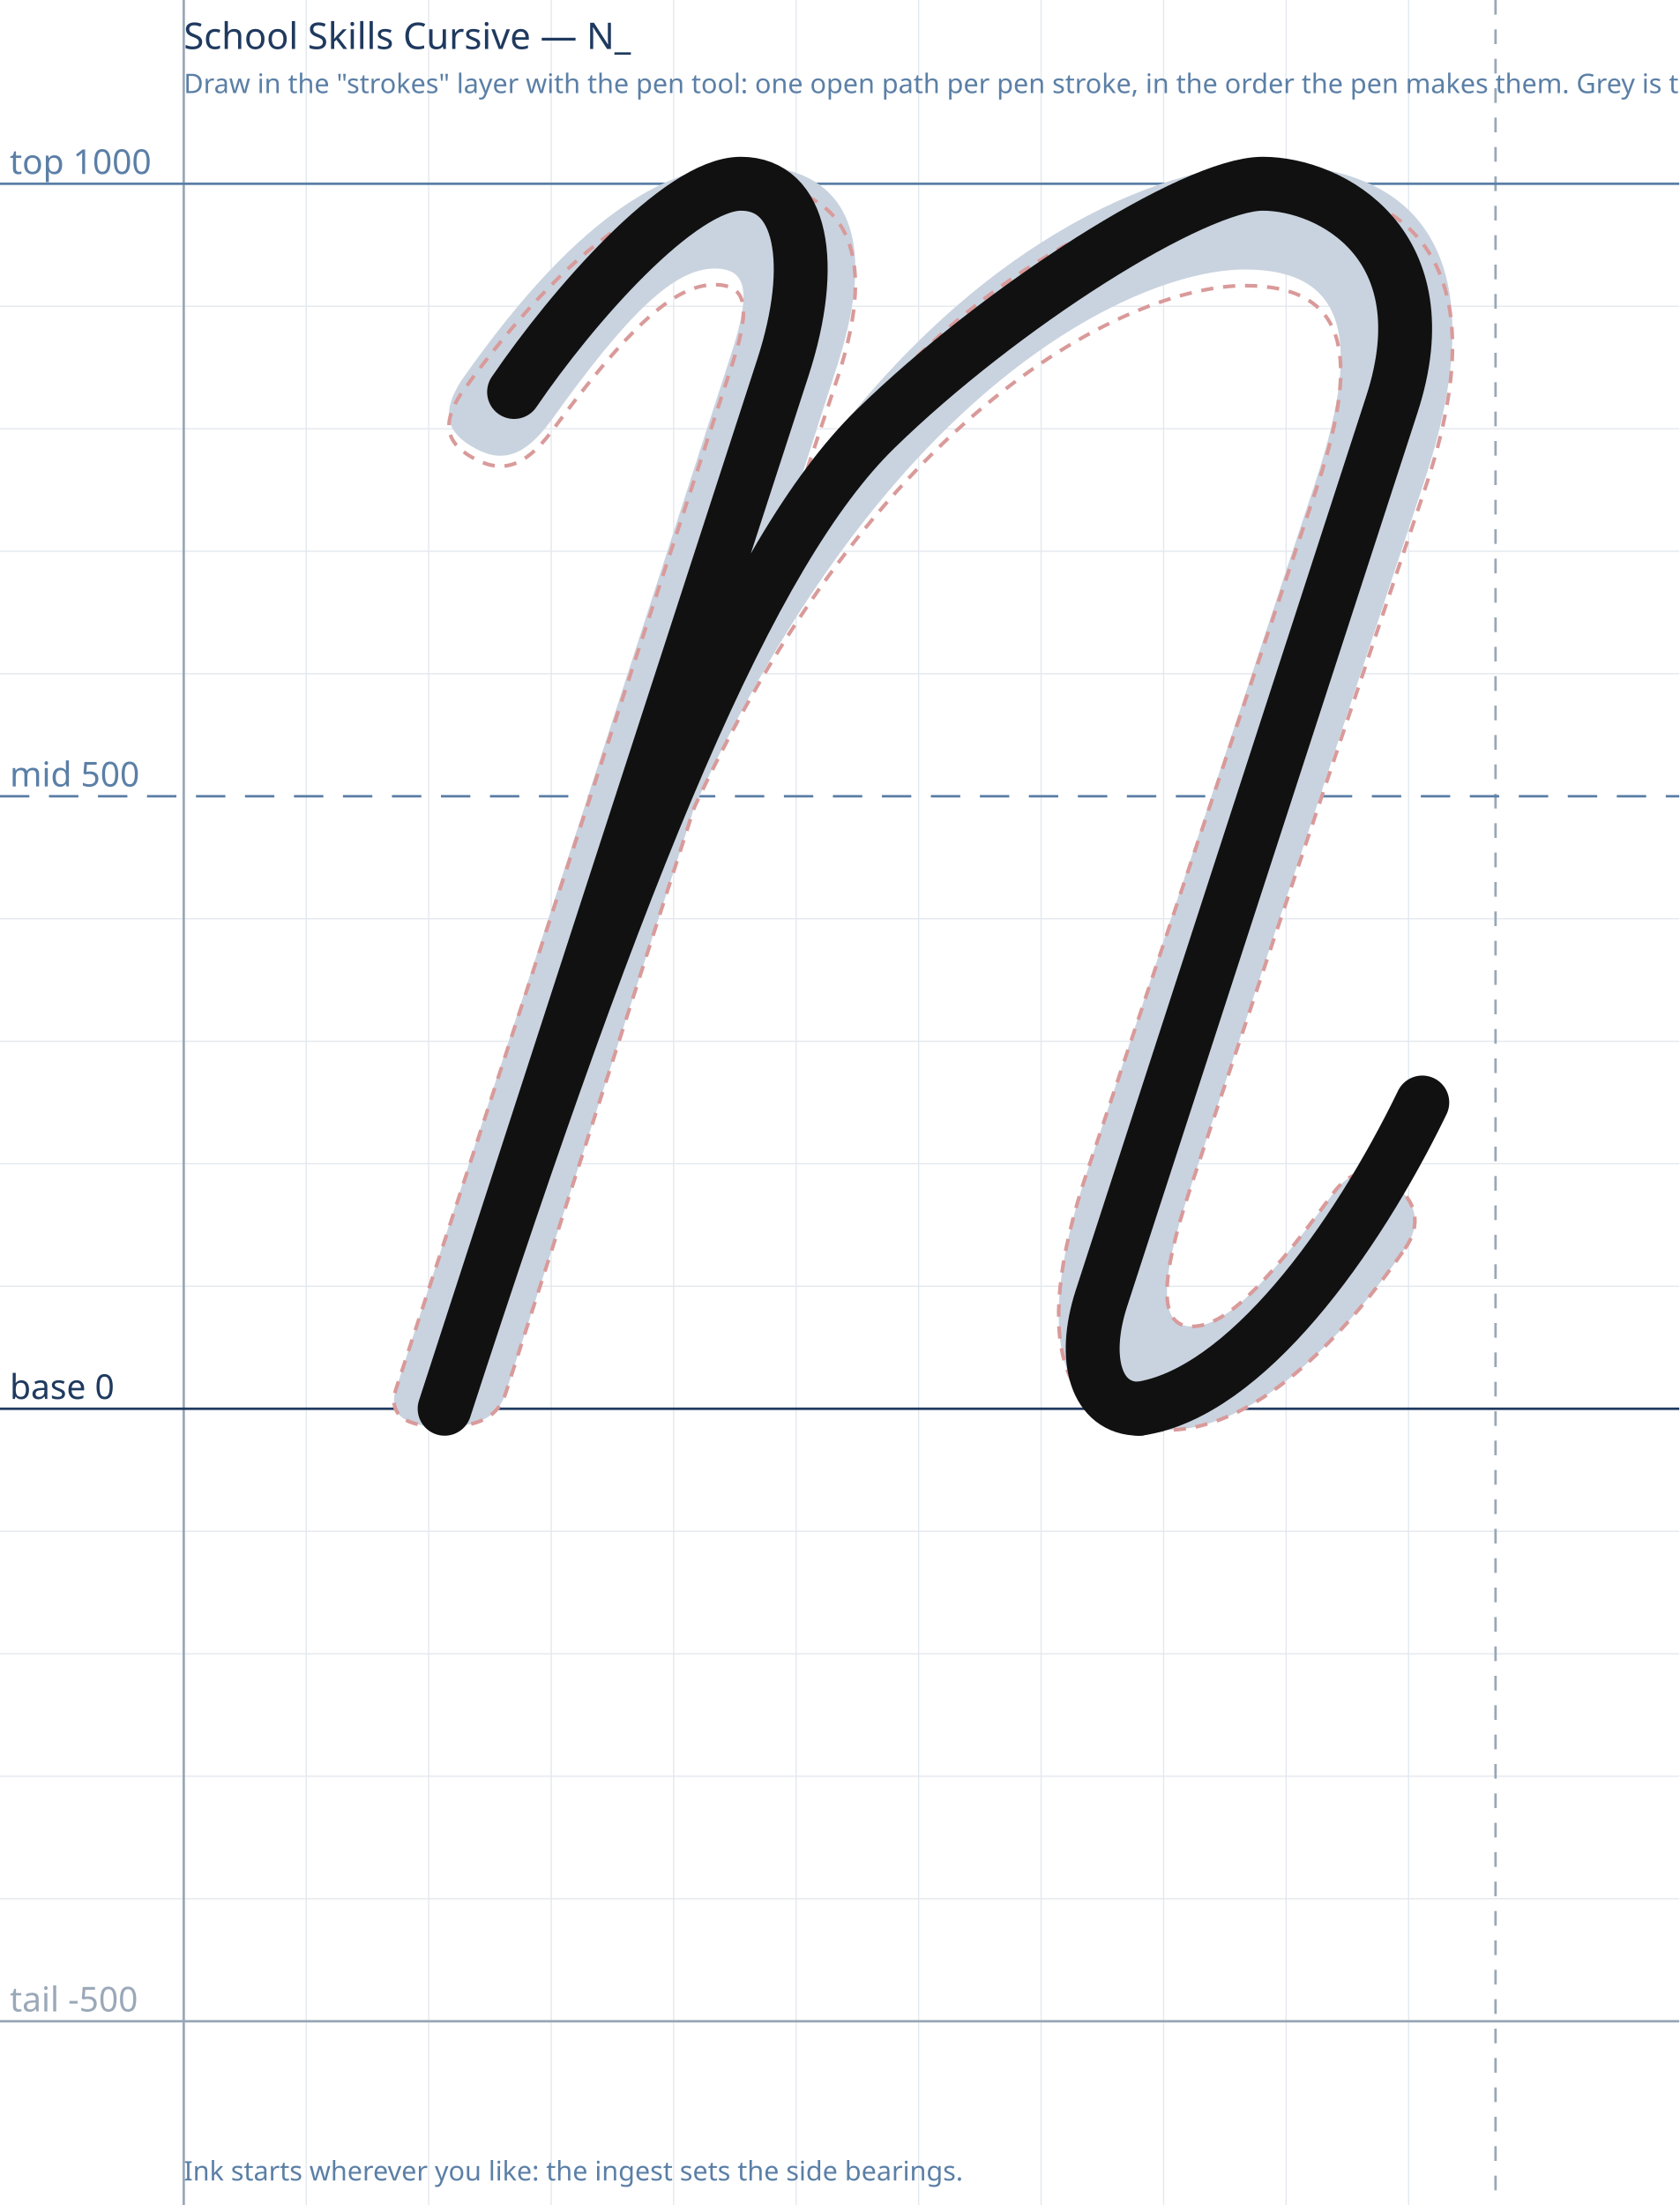
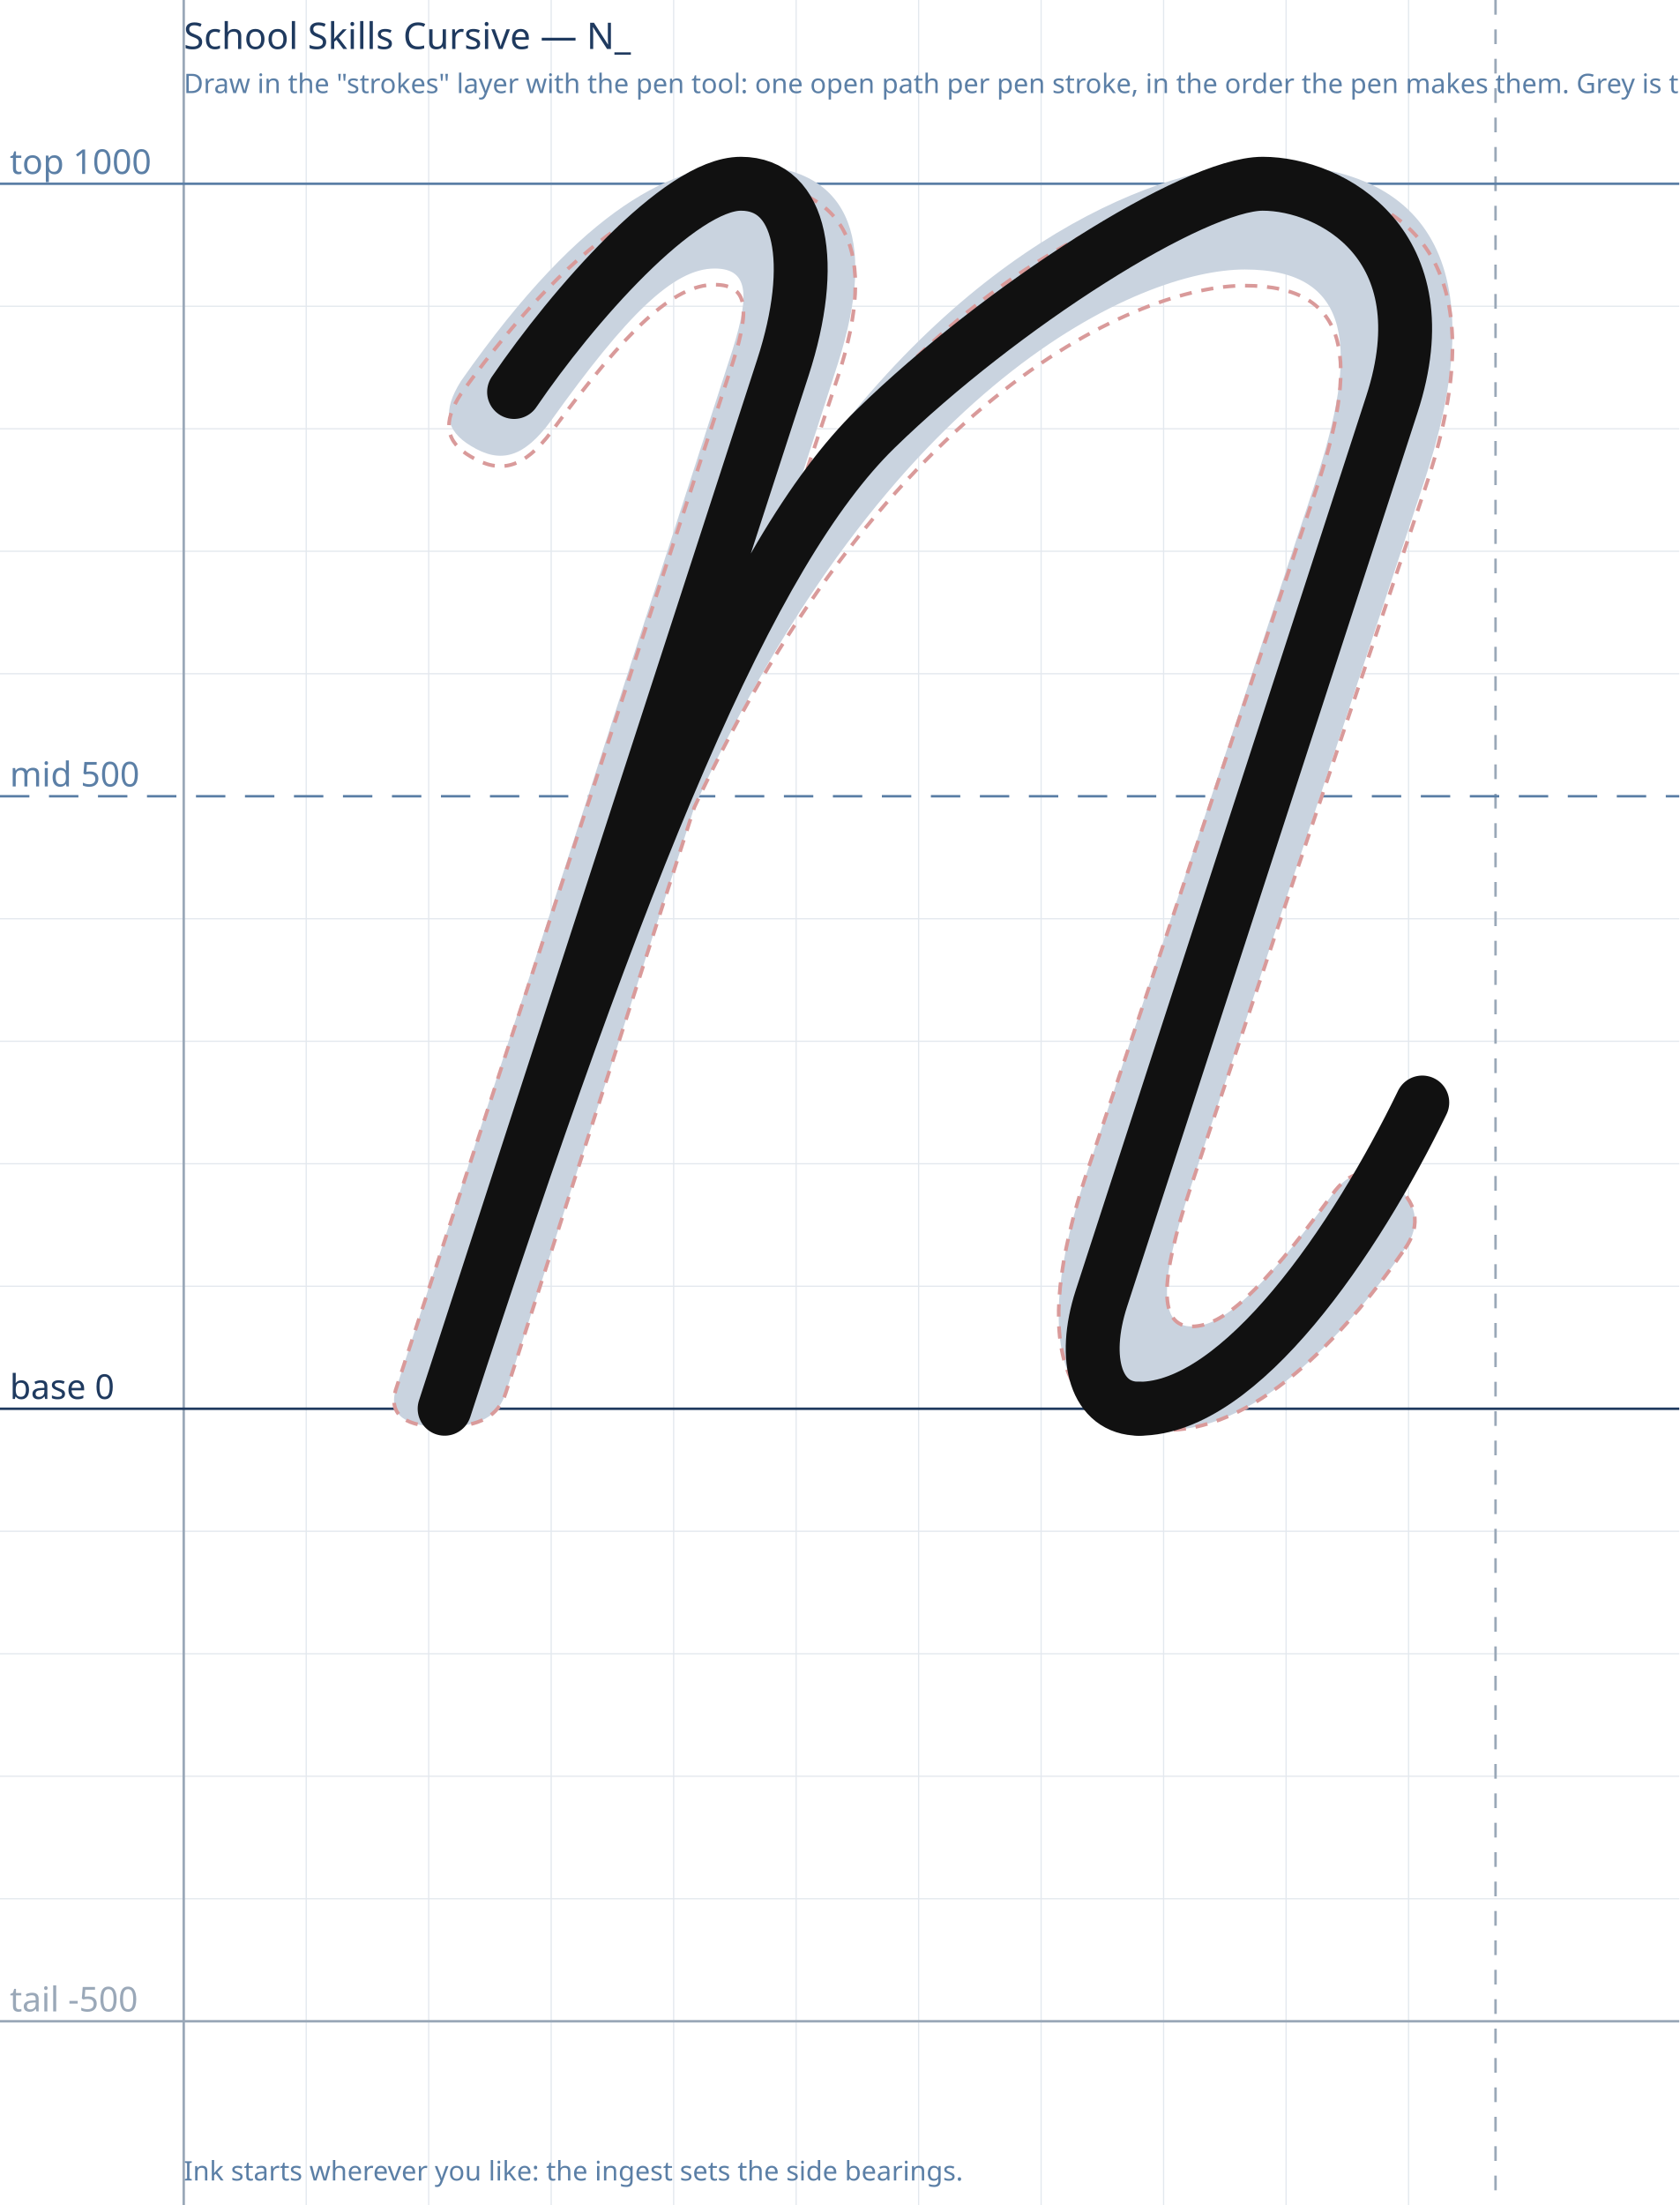
<svg xmlns="http://www.w3.org/2000/svg" width="685.5" height="900" viewBox="0 0 1371 1800" data-hand="cursive" data-glyph="N_" data-units="1000" data-origin="150" data-baseline="1150">
  <g id="ruling">
    <line x1="0" y1="1550" x2="1371" y2="1550" stroke="#e3e8ee" stroke-width="1" />
    <line x1="0" y1="1450" x2="1371" y2="1450" stroke="#e3e8ee" stroke-width="1" />
    <line x1="0" y1="1350" x2="1371" y2="1350" stroke="#e3e8ee" stroke-width="1" />
    <line x1="0" y1="1250" x2="1371" y2="1250" stroke="#e3e8ee" stroke-width="1" />
    <line x1="0" y1="1050" x2="1371" y2="1050" stroke="#e3e8ee" stroke-width="1" />
    <line x1="0" y1="950" x2="1371" y2="950" stroke="#e3e8ee" stroke-width="1" />
    <line x1="0" y1="850" x2="1371" y2="850" stroke="#e3e8ee" stroke-width="1" />
    <line x1="0" y1="750" x2="1371" y2="750" stroke="#e3e8ee" stroke-width="1" />
    <line x1="0" y1="550" x2="1371" y2="550" stroke="#e3e8ee" stroke-width="1" />
    <line x1="0" y1="450" x2="1371" y2="450" stroke="#e3e8ee" stroke-width="1" />
    <line x1="0" y1="350" x2="1371" y2="350" stroke="#e3e8ee" stroke-width="1" />
    <line x1="0" y1="250" x2="1371" y2="250" stroke="#e3e8ee" stroke-width="1" />
    <line x1="150" y1="0" x2="150" y2="1800" stroke="#e3e8ee" stroke-width="1" />
    <line x1="250" y1="0" x2="250" y2="1800" stroke="#e3e8ee" stroke-width="1" />
    <line x1="350" y1="0" x2="350" y2="1800" stroke="#e3e8ee" stroke-width="1" />
    <line x1="450" y1="0" x2="450" y2="1800" stroke="#e3e8ee" stroke-width="1" />
    <line x1="550" y1="0" x2="550" y2="1800" stroke="#e3e8ee" stroke-width="1" />
    <line x1="650" y1="0" x2="650" y2="1800" stroke="#e3e8ee" stroke-width="1" />
    <line x1="750" y1="0" x2="750" y2="1800" stroke="#e3e8ee" stroke-width="1" />
    <line x1="850" y1="0" x2="850" y2="1800" stroke="#e3e8ee" stroke-width="1" />
    <line x1="950" y1="0" x2="950" y2="1800" stroke="#e3e8ee" stroke-width="1" />
    <line x1="1050" y1="0" x2="1050" y2="1800" stroke="#e3e8ee" stroke-width="1" />
    <line x1="1150" y1="0" x2="1150" y2="1800" stroke="#e3e8ee" stroke-width="1" />
    <line x1="150" y1="0" x2="150" y2="1800" stroke="#9aa8b8" stroke-width="2" />
    <line x1="1221" y1="0" x2="1221" y2="1800" stroke="#9aa8b8" stroke-width="2" stroke-dasharray="12 12" />
    <line x1="0" y1="150" x2="1371" y2="150" stroke="#5b7fa6" stroke-width="2" />
    <text x="8" y="142" font-family="sans-serif" font-size="28" fill="#5b7fa6">top 1000</text>
    <line x1="0" y1="650" x2="1371" y2="650" stroke="#5b7fa6" stroke-width="2" stroke-dasharray="24 16" />
    <text x="8" y="642" font-family="sans-serif" font-size="28" fill="#5b7fa6">mid 500</text>
    <line x1="0" y1="1150" x2="1371" y2="1150" stroke="#1f3a5f" stroke-width="2" />
    <text x="8" y="1142" font-family="sans-serif" font-size="28" fill="#1f3a5f">base 0</text>
    <line x1="0" y1="1650" x2="1371" y2="1650" stroke="#9aa8b8" stroke-width="2" />
    <text x="8" y="1642" font-family="sans-serif" font-size="28" fill="#9aa8b8">tail -500</text>
  </g>
  <g id="outline-body">
    <path d="M 1147 1019.4 C 1160.6 1000.2 1157.4 980.2 1136 965.4 C 1117.6 953.6 1102.2 954.4 1087.2 975.8 C 1028.8 1055.6 998 1082.8 973 1082.8 C 946.6 1082.8 945.6 1048.4 972.4 968.2 L 1162 395.4 C 1216.2 233.4 1180 134.2 1033 134.2 C 948.4 134.2 789 197.2 652.2 395.8 L 684 297 C 718 190.6 691.2 134.6 607 134.6 C 552.2 134.6 478.2 165.4 376.4 311 C 361 335.4 363.6 351.4 384.4 364 C 408.8 379 427.8 373.6 450.2 343 C 511.6 257.2 549.8 219.2 583.4 219.2 C 612.8 219.2 612.2 243 595.4 293.8 L 323 1134.8 C 317 1155.8 332 1164.8 362 1164.8 C 392 1164.8 407 1155.8 413 1136.8 L 566.8 659.2 C 724.4 310.8 930.8 220 1016.2 220 C 1105 220 1109.4 285.2 1073.8 394 L 887.4 957 C 839.4 1101 868.8 1167.4 952.4 1167.4 C 1030.8 1167.4 1104.8 1080.6 1147 1019.4 Z" fill="#c9d3df" fill-rule="evenodd" />
  </g>
  <g id="outline-reach">
    <path d="M 1147 1019.4 C 1160.6 1000.2 1157.4 980.2 1136 965.4 C 1117.6 953.6 1102.2 954.4 1087.2 975.8 C 1028.8 1055.6 998 1082.8 973 1082.8 C 946.6 1082.8 945.6 1048.4 972.4 968.2 L 1162 403.199 C 1216.2 246.161 1180 150 1033 150 C 948.4 150 789 211.07 652.2 403.587 L 684 307.813 C 718 204.672 691.2 150.388 607 150.388 C 552.2 150.388 478.2 180.244 376.4 321.384 C 361 345.037 363.6 360.547 384.4 372.761 C 408.8 387.301 427.8 382.067 450.2 352.404 C 511.6 269.232 549.8 232.396 583.4 232.396 C 612.8 232.396 612.2 255.467 595.4 304.711 L 323 1134.8 C 317 1155.8 332 1164.8 362 1164.8 C 392 1164.8 407 1155.8 413 1136.8 L 566.8 659.2 C 724.4 321.19 930.8 233.172 1016.2 233.172 C 1105 233.172 1109.4 296.375 1073.8 401.842 L 887.4 957 C 839.4 1101 868.8 1167.4 952.4 1167.4 C 1030.8 1167.4 1104.8 1080.6 1147 1019.4 Z" fill="none" stroke="#d99a9a" stroke-width="3" stroke-dasharray="10 8" fill-rule="evenodd" />
  </g>
  <g id="notes">
    <text x="150" y="40" font-family="sans-serif" font-size="30" fill="#1f3a5f">School Skills Cursive — N_</text>
    <text x="150" y="76" font-family="sans-serif" font-size="22" fill="#5b7fa6">Draw in the "strokes" layer with the pen tool: one open path per pen stroke, in the order the pen makes them. Grey is the shape; red dashes are how far the tall or hanging part goes.</text>
    <text x="150" y="1780" font-family="sans-serif" font-size="22" fill="#5b7fa6">Ink starts wherever you like: the ingest sets the side bearings.</text>
  </g>
  <g id="strokes">
    <path id="body" d="M 419.7 320 C 467.4 250 554.9 150 604.9 150 C 654.9 150 666.8 215 639.2 300 L 363 1150 C 509.2 700 612.4 450 714.9 350 C 817.4 250 974.9 150 1030.9 150 C 1086.9 150 1178.7 200 1136.4 330 L 899.2 1060 C 883 1110 895 1150 930 1150" fill="none" stroke="#111" stroke-width="44" stroke-linecap="round" stroke-linejoin="round" />
-     <path id="tail" d="M 930 1150 C 1016.6 1137.5 1106.7 1012.5 1161.2 900" fill="none" stroke="#111" stroke-width="44" stroke-linecap="round" stroke-linejoin="round" />
+     <path id="tail" d="M 930 1150 C 1013 1150 1106.7 1012.5 1161.2 900" fill="none" stroke="#111" stroke-width="44" stroke-linecap="round" stroke-linejoin="round" />
  </g>
</svg>
